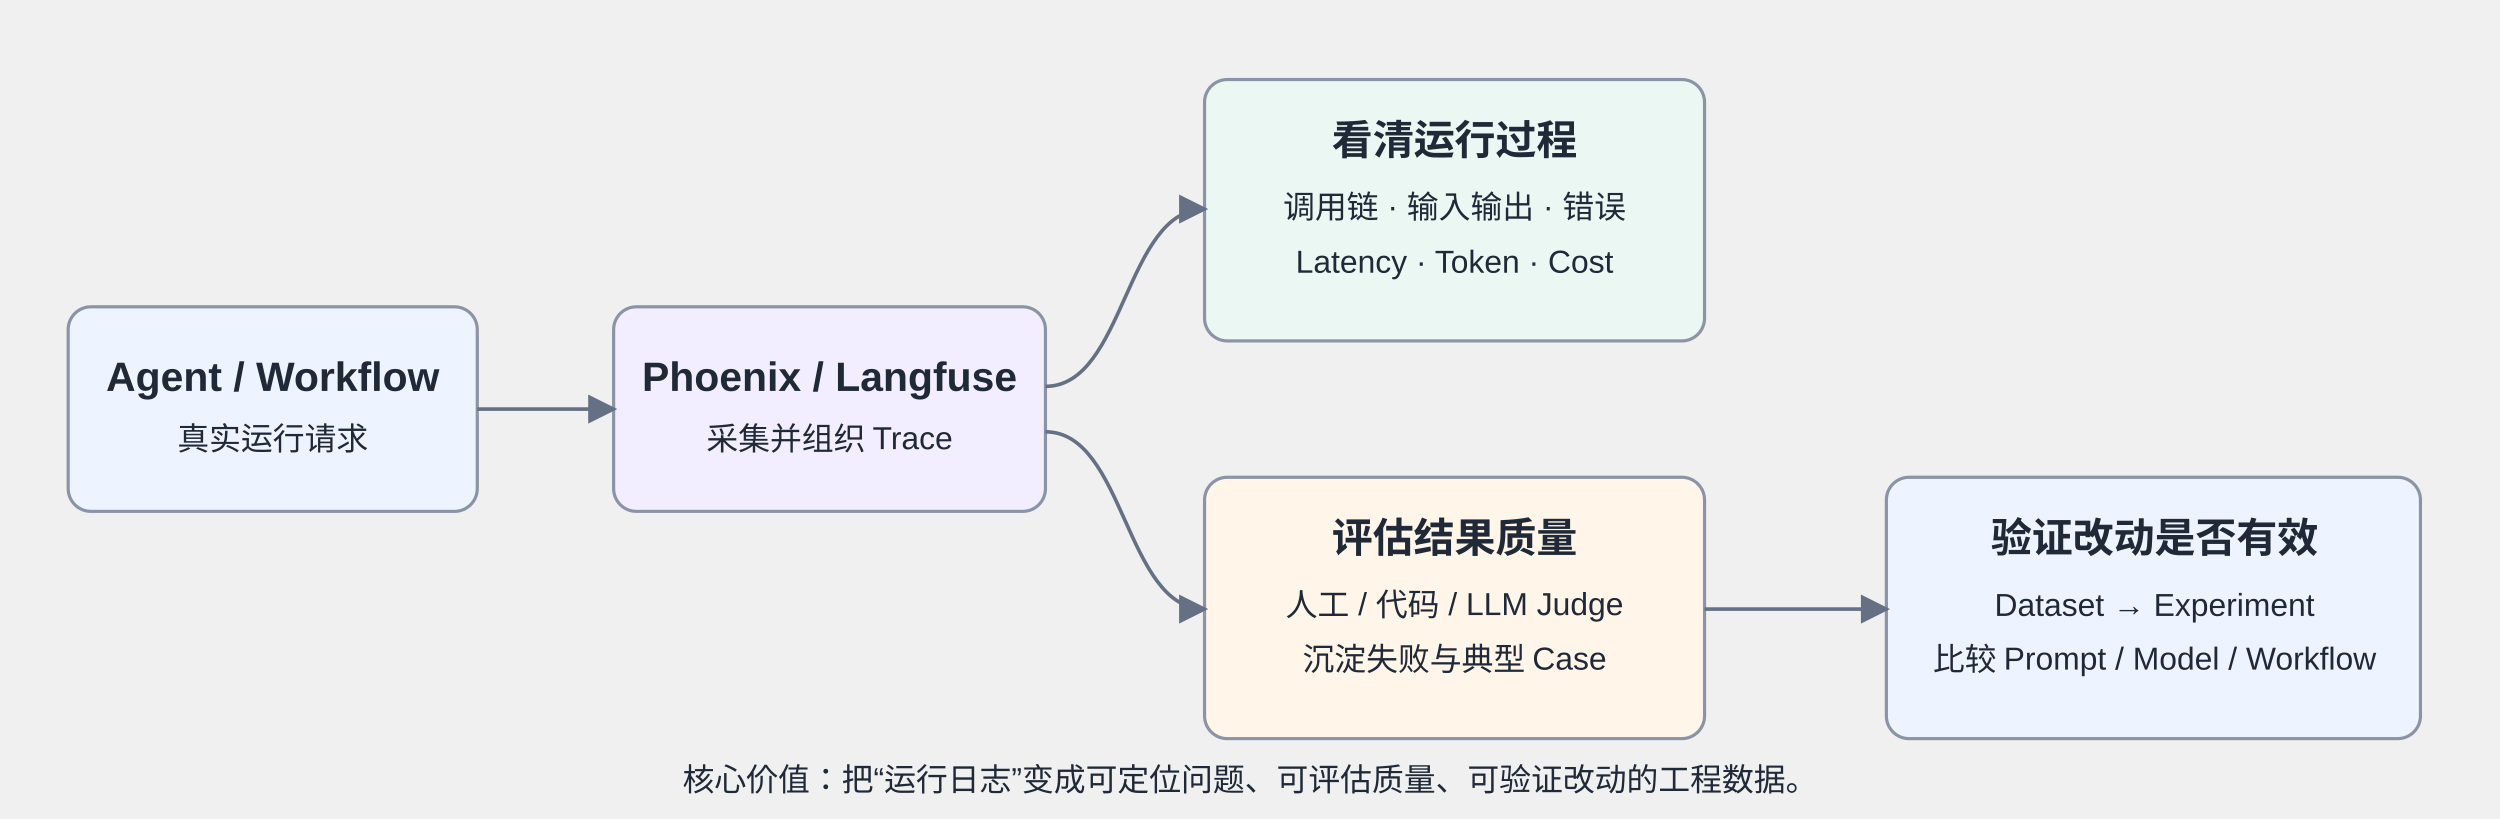
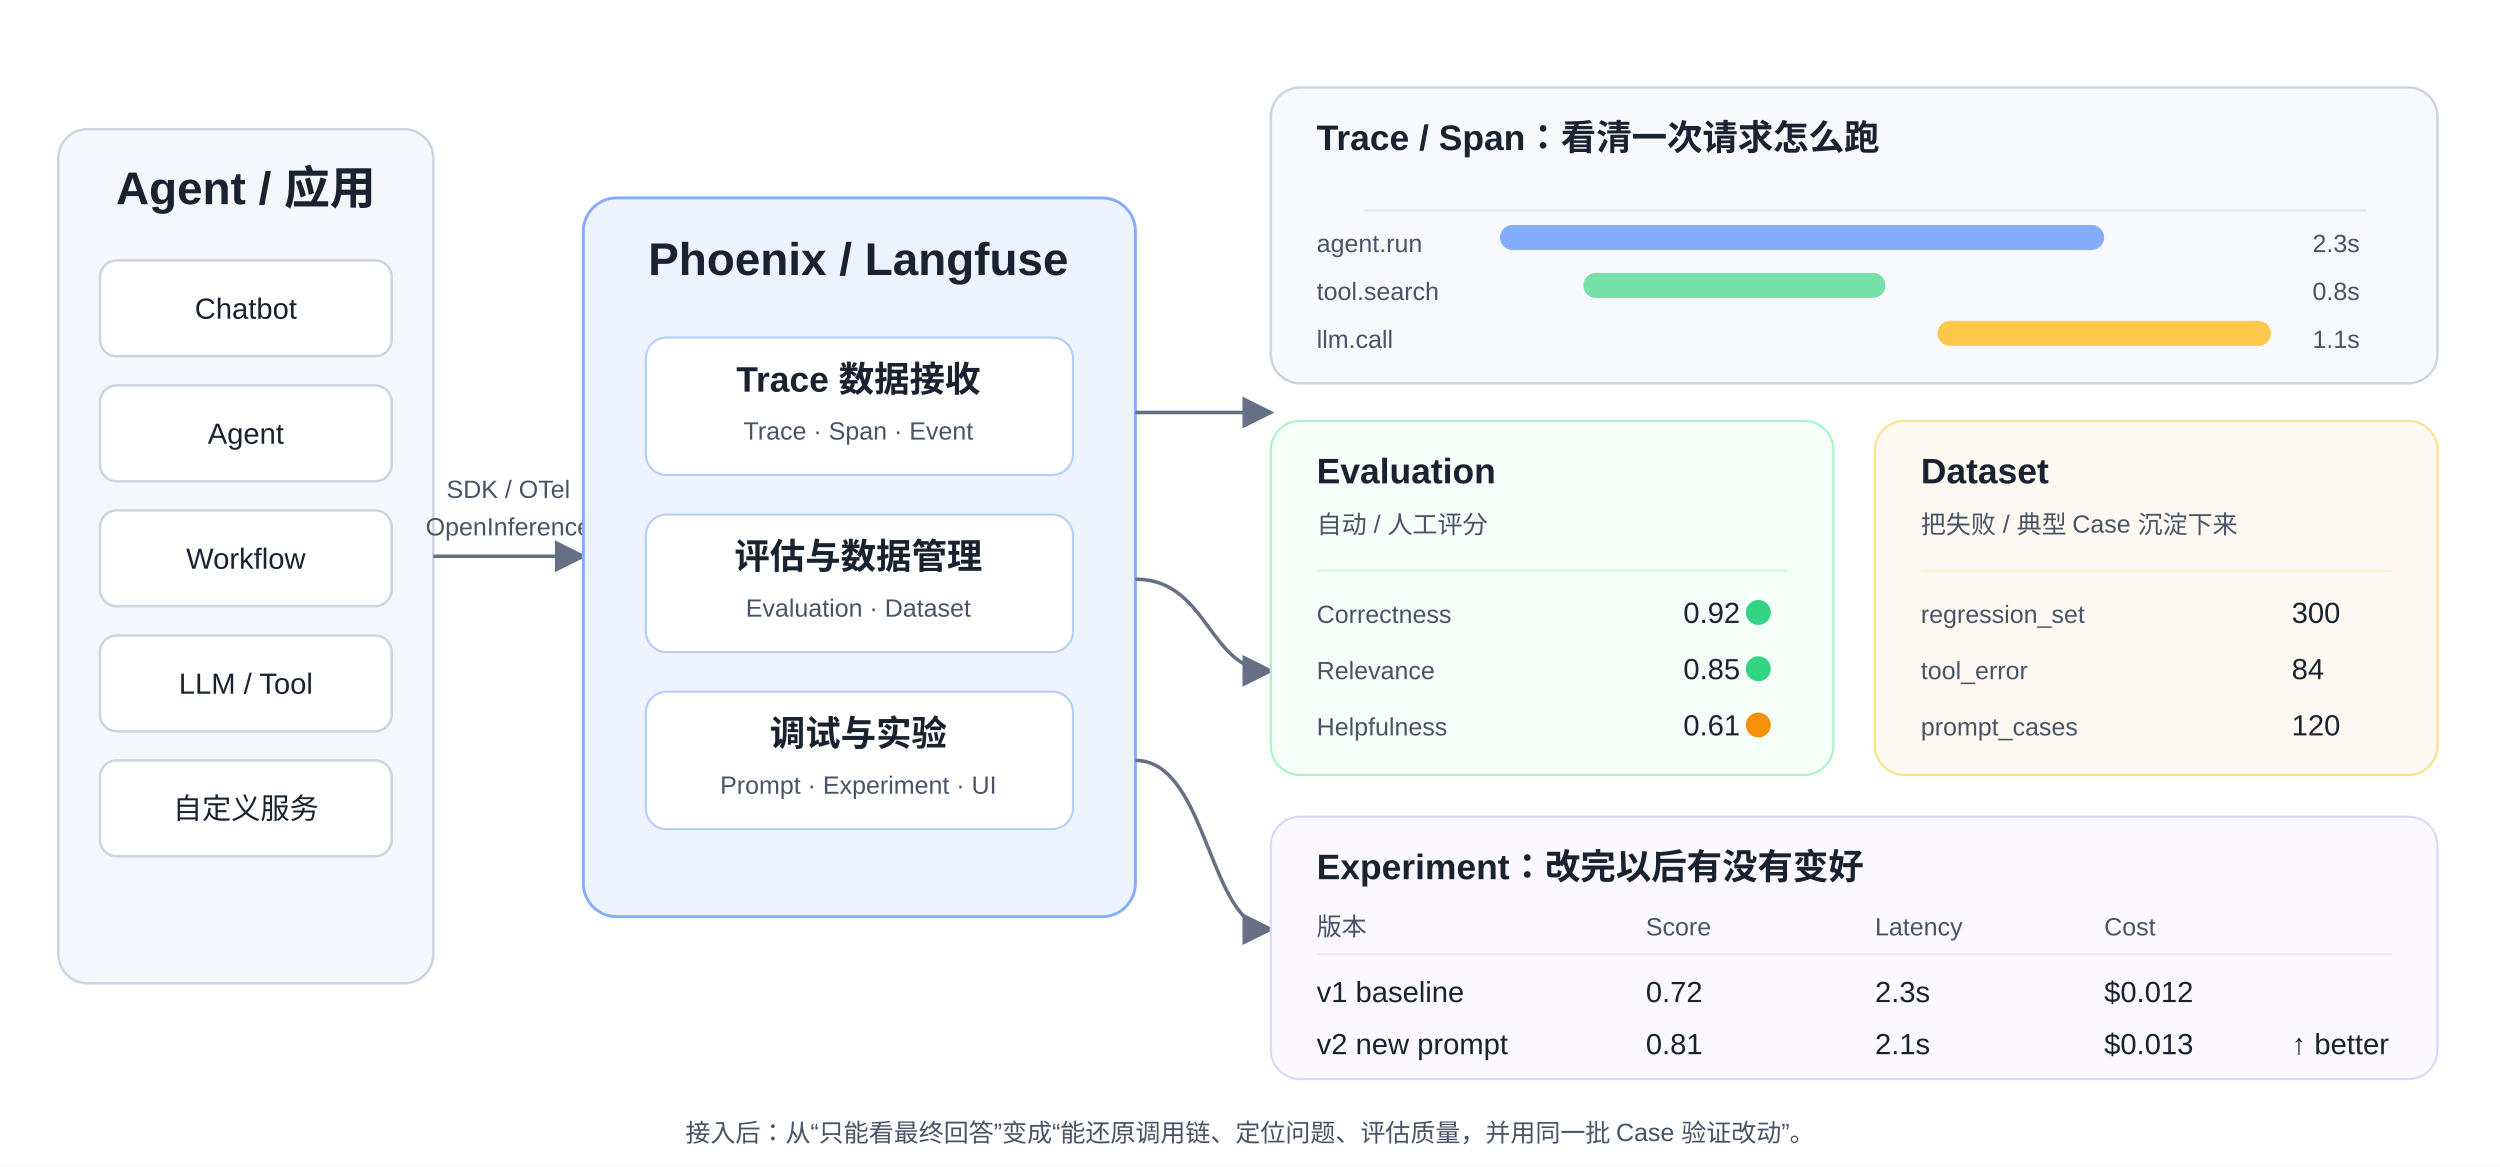
- <svg xmlns="http://www.w3.org/2000/svg" width="1100" height="360" viewBox="0 0 1100 360">
-   <style>
- text{font-family:Arial,"Microsoft YaHei",sans-serif;fill:#1f2937} .t{font-size:18px;font-weight:700}.s{font-size:14px}.box{stroke:#8a94a6;stroke-width:1.4;rx:10}.line{stroke:#667085;stroke-width:1.6;fill:none;marker-end:url(#a)}
- </style>
+ <svg xmlns="http://www.w3.org/2000/svg" width="1200" height="560" viewBox="0 0 1200 560">
  <defs>
-     <marker id="a" markerWidth="8" markerHeight="8" refX="7" refY="4" orient="auto">
-       <path d="M0,0 L8,4 L0,8 Z" fill="#667085" />
+     <marker id="arrow" markerWidth="9" markerHeight="9" refX="8" refY="4.5" orient="auto">
+       <path d="M0,0 L9,4.5 L0,9 Z" fill="#667085" />
    </marker>
+     <style>
+       text{font-family:Arial,"Microsoft YaHei",sans-serif;fill:#182230}
+       .title{font-size:22px;font-weight:700}.h{font-size:17px;font-weight:700}.m{font-size:14px}.s{font-size:12px;fill:#475467}
+       .line{stroke:#667085;stroke-width:1.7;fill:none;marker-end:url(#arrow)}
+       .soft{stroke:#CBD5E1;stroke-width:1.2}
+     </style>
  </defs>
-   <rect x="30" y="135" width="180" height="90" class="box" fill="#EEF4FF" />
-   <text x="120" y="172" text-anchor="middle" class="t">Agent / Workflow</text>
-   <text x="120" y="198" text-anchor="middle" class="s">真实运行请求</text>
-   <rect x="270" y="135" width="190" height="90" class="box" fill="#F3EEFF" />
-   <text x="365" y="172" text-anchor="middle" class="t">Phoenix / Langfuse</text>
-   <text x="365" y="198" text-anchor="middle" class="s">采集并组织 Trace</text>
-   <path d="M210 180 H270" class="line" />
-   <rect x="530" y="35" width="220" height="115" class="box" fill="#EAF7F3" />
-   <text x="640" y="68" text-anchor="middle" class="t">看清运行过程</text>
-   <text x="640" y="96" text-anchor="middle" class="s">调用链 · 输入输出 · 错误</text>
-   <text x="640" y="120" text-anchor="middle" class="s">Latency · Token · Cost</text>
-   <rect x="530" y="210" width="220" height="115" class="box" fill="#FFF5E8" />
-   <text x="640" y="243" text-anchor="middle" class="t">评估结果质量</text>
-   <text x="640" y="271" text-anchor="middle" class="s">人工 / 代码 / LLM Judge</text>
-   <text x="640" y="295" text-anchor="middle" class="s">沉淀失败与典型 Case</text>
-   <path d="M460 170 C495 170 495 92 530 92" class="line" />
-   <path d="M460 190 C495 190 495 268 530 268" class="line" />
-   <rect x="830" y="210" width="235" height="115" class="box" fill="#EEF4FF" />
-   <text x="948" y="243" text-anchor="middle" class="t">验证改动是否有效</text>
-   <text x="948" y="271" text-anchor="middle" class="s">Dataset → Experiment</text>
-   <text x="948" y="295" text-anchor="middle" class="s">比较 Prompt / Model / Workflow</text>
-   <path d="M750 268 H830" class="line" />
-   <text x="550" y="348" class="s" text-anchor="middle">核心价值：把“运行日志”变成可定位问题、可评估质量、可验证改动的工程数据。</text>
+   <rect width="1200" height="560" fill="#FFFFFF" />
+   <rect x="28" y="62" width="180" height="410" rx="14" fill="#F4F7FB" class="soft" />
+   <text x="118" y="98" text-anchor="middle" class="title">Agent / 应用</text>
+   <g class="m">
+     <rect x="48" y="125" width="140" height="46" rx="8" fill="#FFFFFF" class="soft" />
+     <text x="118" y="153" text-anchor="middle">Chatbot</text>
+     <rect x="48" y="185" width="140" height="46" rx="8" fill="#FFFFFF" class="soft" />
+     <text x="118" y="213" text-anchor="middle">Agent</text>
+     <rect x="48" y="245" width="140" height="46" rx="8" fill="#FFFFFF" class="soft" />
+     <text x="118" y="273" text-anchor="middle">Workflow</text>
+     <rect x="48" y="305" width="140" height="46" rx="8" fill="#FFFFFF" class="soft" />
+     <text x="118" y="333" text-anchor="middle">LLM / Tool</text>
+     <rect x="48" y="365" width="140" height="46" rx="8" fill="#FFFFFF" class="soft" />
+     <text x="118" y="393" text-anchor="middle">自定义服务</text>
+   </g>
+   <path d="M208 267 H280" class="line" />
+   <text x="244" y="239" text-anchor="middle" class="s">SDK / OTel</text>
+   <text x="244" y="257" text-anchor="middle" class="s">OpenInference</text>
+   <rect x="280" y="95" width="265" height="345" rx="16" fill="#EEF4FF" stroke="#84ADFF" stroke-width="1.4" />
+   <text x="412" y="132" text-anchor="middle" class="title">Phoenix / Langfuse</text>
+   <rect x="310" y="162" width="205" height="66" rx="10" fill="#FFFFFF" stroke="#B2CCFF" />
+   <text x="412" y="188" text-anchor="middle" class="h">Trace 数据接收</text>
+   <text x="412" y="211" text-anchor="middle" class="s">Trace · Span · Event</text>
+   <rect x="310" y="247" width="205" height="66" rx="10" fill="#FFFFFF" stroke="#B2CCFF" />
+   <text x="412" y="273" text-anchor="middle" class="h">评估与数据管理</text>
+   <text x="412" y="296" text-anchor="middle" class="s">Evaluation · Dataset</text>
+   <rect x="310" y="332" width="205" height="66" rx="10" fill="#FFFFFF" stroke="#B2CCFF" />
+   <text x="412" y="358" text-anchor="middle" class="h">调试与实验</text>
+   <text x="412" y="381" text-anchor="middle" class="s">Prompt · Experiment · UI</text>
+   <path d="M545 198 H610" class="line" />
+   <path d="M545 278 C580 278 580 322 610 322" class="line" />
+   <path d="M545 365 C580 365 580 446 610 446" class="line" />
+   <rect x="610" y="42" width="560" height="142" rx="14" fill="#F7F9FC" class="soft" />
+   <text x="632" y="72" class="h">Trace / Span：看清一次请求怎么跑</text>
+   <line x1="655" y1="101" x2="1136" y2="101" stroke="#E4E7EC" />
+   <text x="632" y="121" class="s">agent.run</text>
+   <rect x="720" y="108" width="290" height="12" rx="6" fill="#84ADFF" />
+   <text x="632" y="144" class="s">tool.search</text>
+   <rect x="760" y="131" width="145" height="12" rx="6" fill="#75E0A7" />
+   <text x="632" y="167" class="s">llm.call</text>
+   <rect x="930" y="154" width="160" height="12" rx="6" fill="#FEC84B" />
+   <text x="1110" y="121" class="s">2.3s</text>
+   <text x="1110" y="144" class="s">0.8s</text>
+   <text x="1110" y="167" class="s">1.1s</text>
+   <rect x="610" y="202" width="270" height="170" rx="14" fill="#F6FEF9" stroke="#A6F4C5" />
+   <text x="632" y="232" class="h">Evaluation</text>
+   <text x="632" y="256" class="s">自动 / 人工评分</text>
+   <line x1="632" y1="274" x2="858" y2="274" stroke="#D1FADF" />
+   <text x="632" y="299" class="s">Correctness</text>
+   <text x="808" y="299" class="m">0.92</text>
+   <circle cx="844" cy="294" r="6" fill="#32D583" />
+   <text x="632" y="326" class="s">Relevance</text>
+   <text x="808" y="326" class="m">0.85</text>
+   <circle cx="844" cy="321" r="6" fill="#32D583" />
+   <text x="632" y="353" class="s">Helpfulness</text>
+   <text x="808" y="353" class="m">0.61</text>
+   <circle cx="844" cy="348" r="6" fill="#F79009" />
+   <rect x="900" y="202" width="270" height="170" rx="14" fill="#FFF9F2" stroke="#FEDF89" />
+   <text x="922" y="232" class="h">Dataset</text>
+   <text x="922" y="256" class="s">把失败 / 典型 Case 沉淀下来</text>
+   <line x1="922" y1="274" x2="1148" y2="274" stroke="#FEEFC7" />
+   <text x="922" y="299" class="s">regression_set</text>
+   <text x="1100" y="299" class="m">300</text>
+   <text x="922" y="326" class="s">tool_error</text>
+   <text x="1100" y="326" class="m">84</text>
+   <text x="922" y="353" class="s">prompt_cases</text>
+   <text x="1100" y="353" class="m">120</text>
+   <rect x="610" y="392" width="560" height="126" rx="14" fill="#FBF8FF" stroke="#D9D6FE" />
+   <text x="632" y="422" class="h">Experiment：改完以后有没有变好</text>
+   <text x="632" y="449" class="s">版本</text>
+   <text x="790" y="449" class="s">Score</text>
+   <text x="900" y="449" class="s">Latency</text>
+   <text x="1010" y="449" class="s">Cost</text>
+   <line x1="632" y1="458" x2="1148" y2="458" stroke="#E9EAEB" />
+   <text x="632" y="481" class="m">v1 baseline</text>
+   <text x="790" y="481" class="m">0.72</text>
+   <text x="900" y="481" class="m">2.3s</text>
+   <text x="1010" y="481" class="m">$0.012</text>
+   <text x="632" y="506" class="m">v2 new prompt</text>
+   <text x="790" y="506" class="m">0.81</text>
+   <text x="900" y="506" class="m">2.1s</text>
+   <text x="1010" y="506" class="m">$0.013</text>
+   <text x="1100" y="506" class="m" fill="#17B26A">↑ better</text>
+   <text x="600" y="548" text-anchor="middle" class="s">接入后：从“只能看最终回答”变成“能还原调用链、定位问题、评估质量，并用同一批 Case 验证改动”。</text>
</svg>
